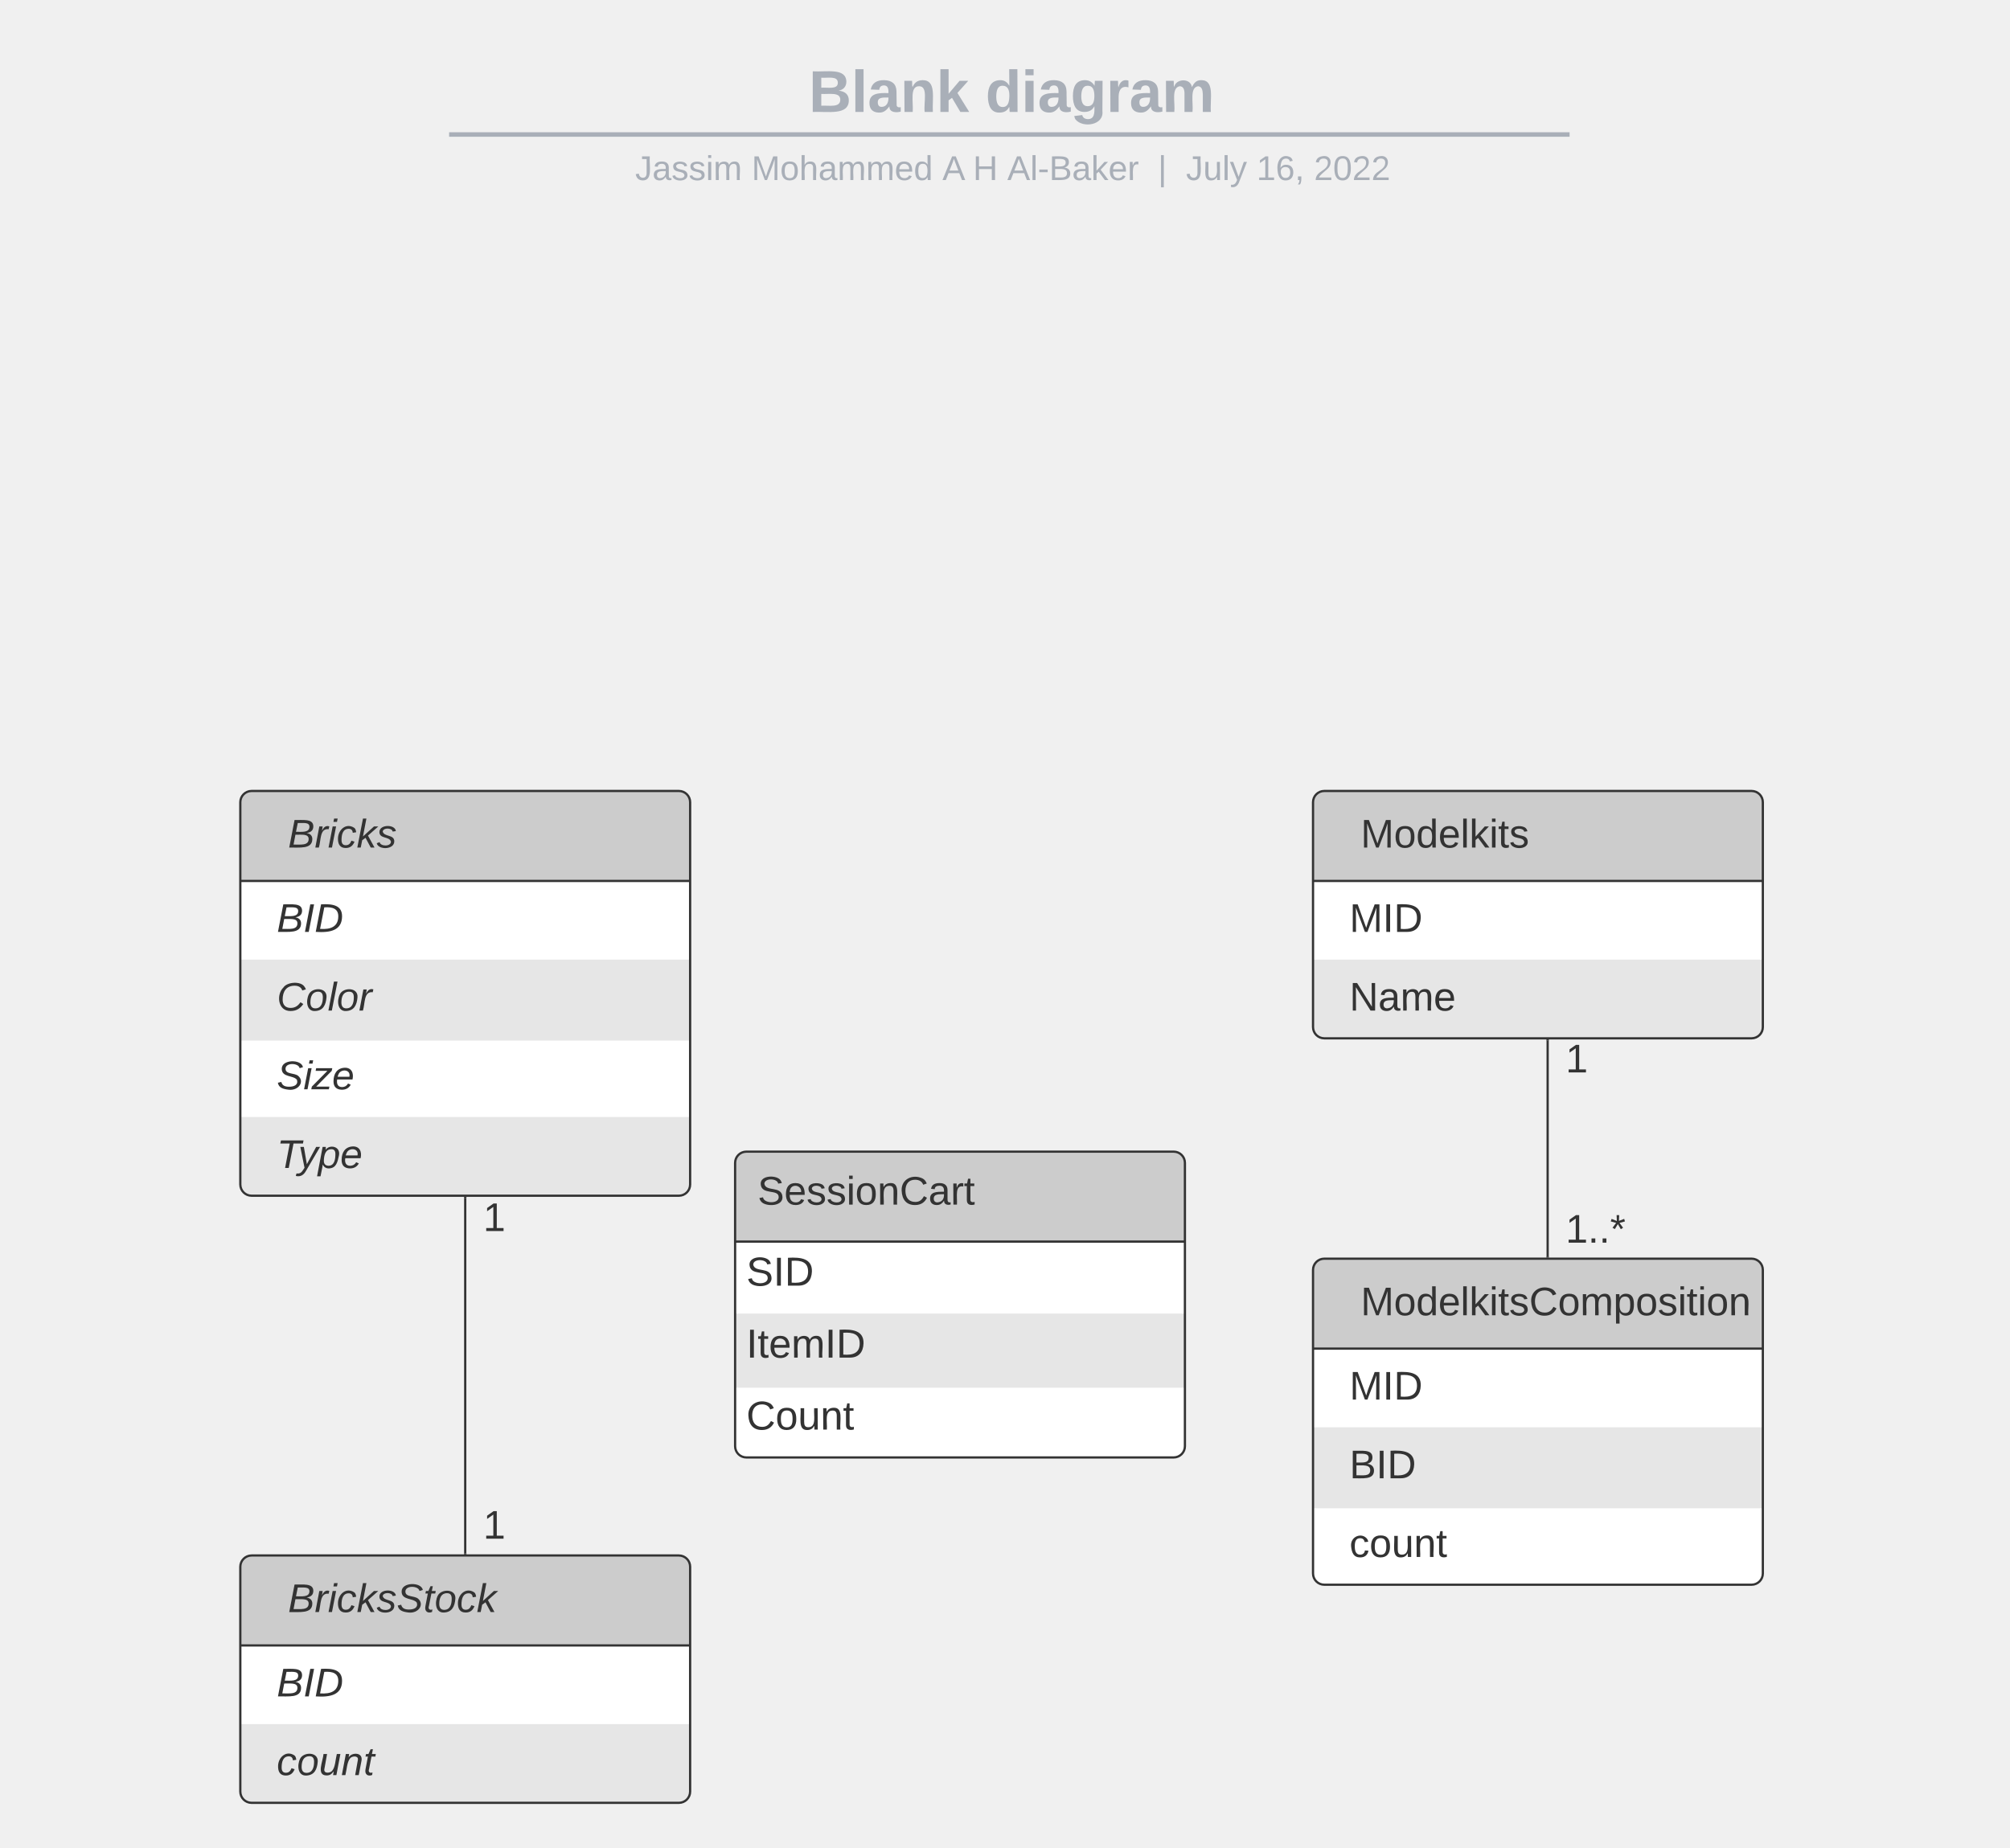
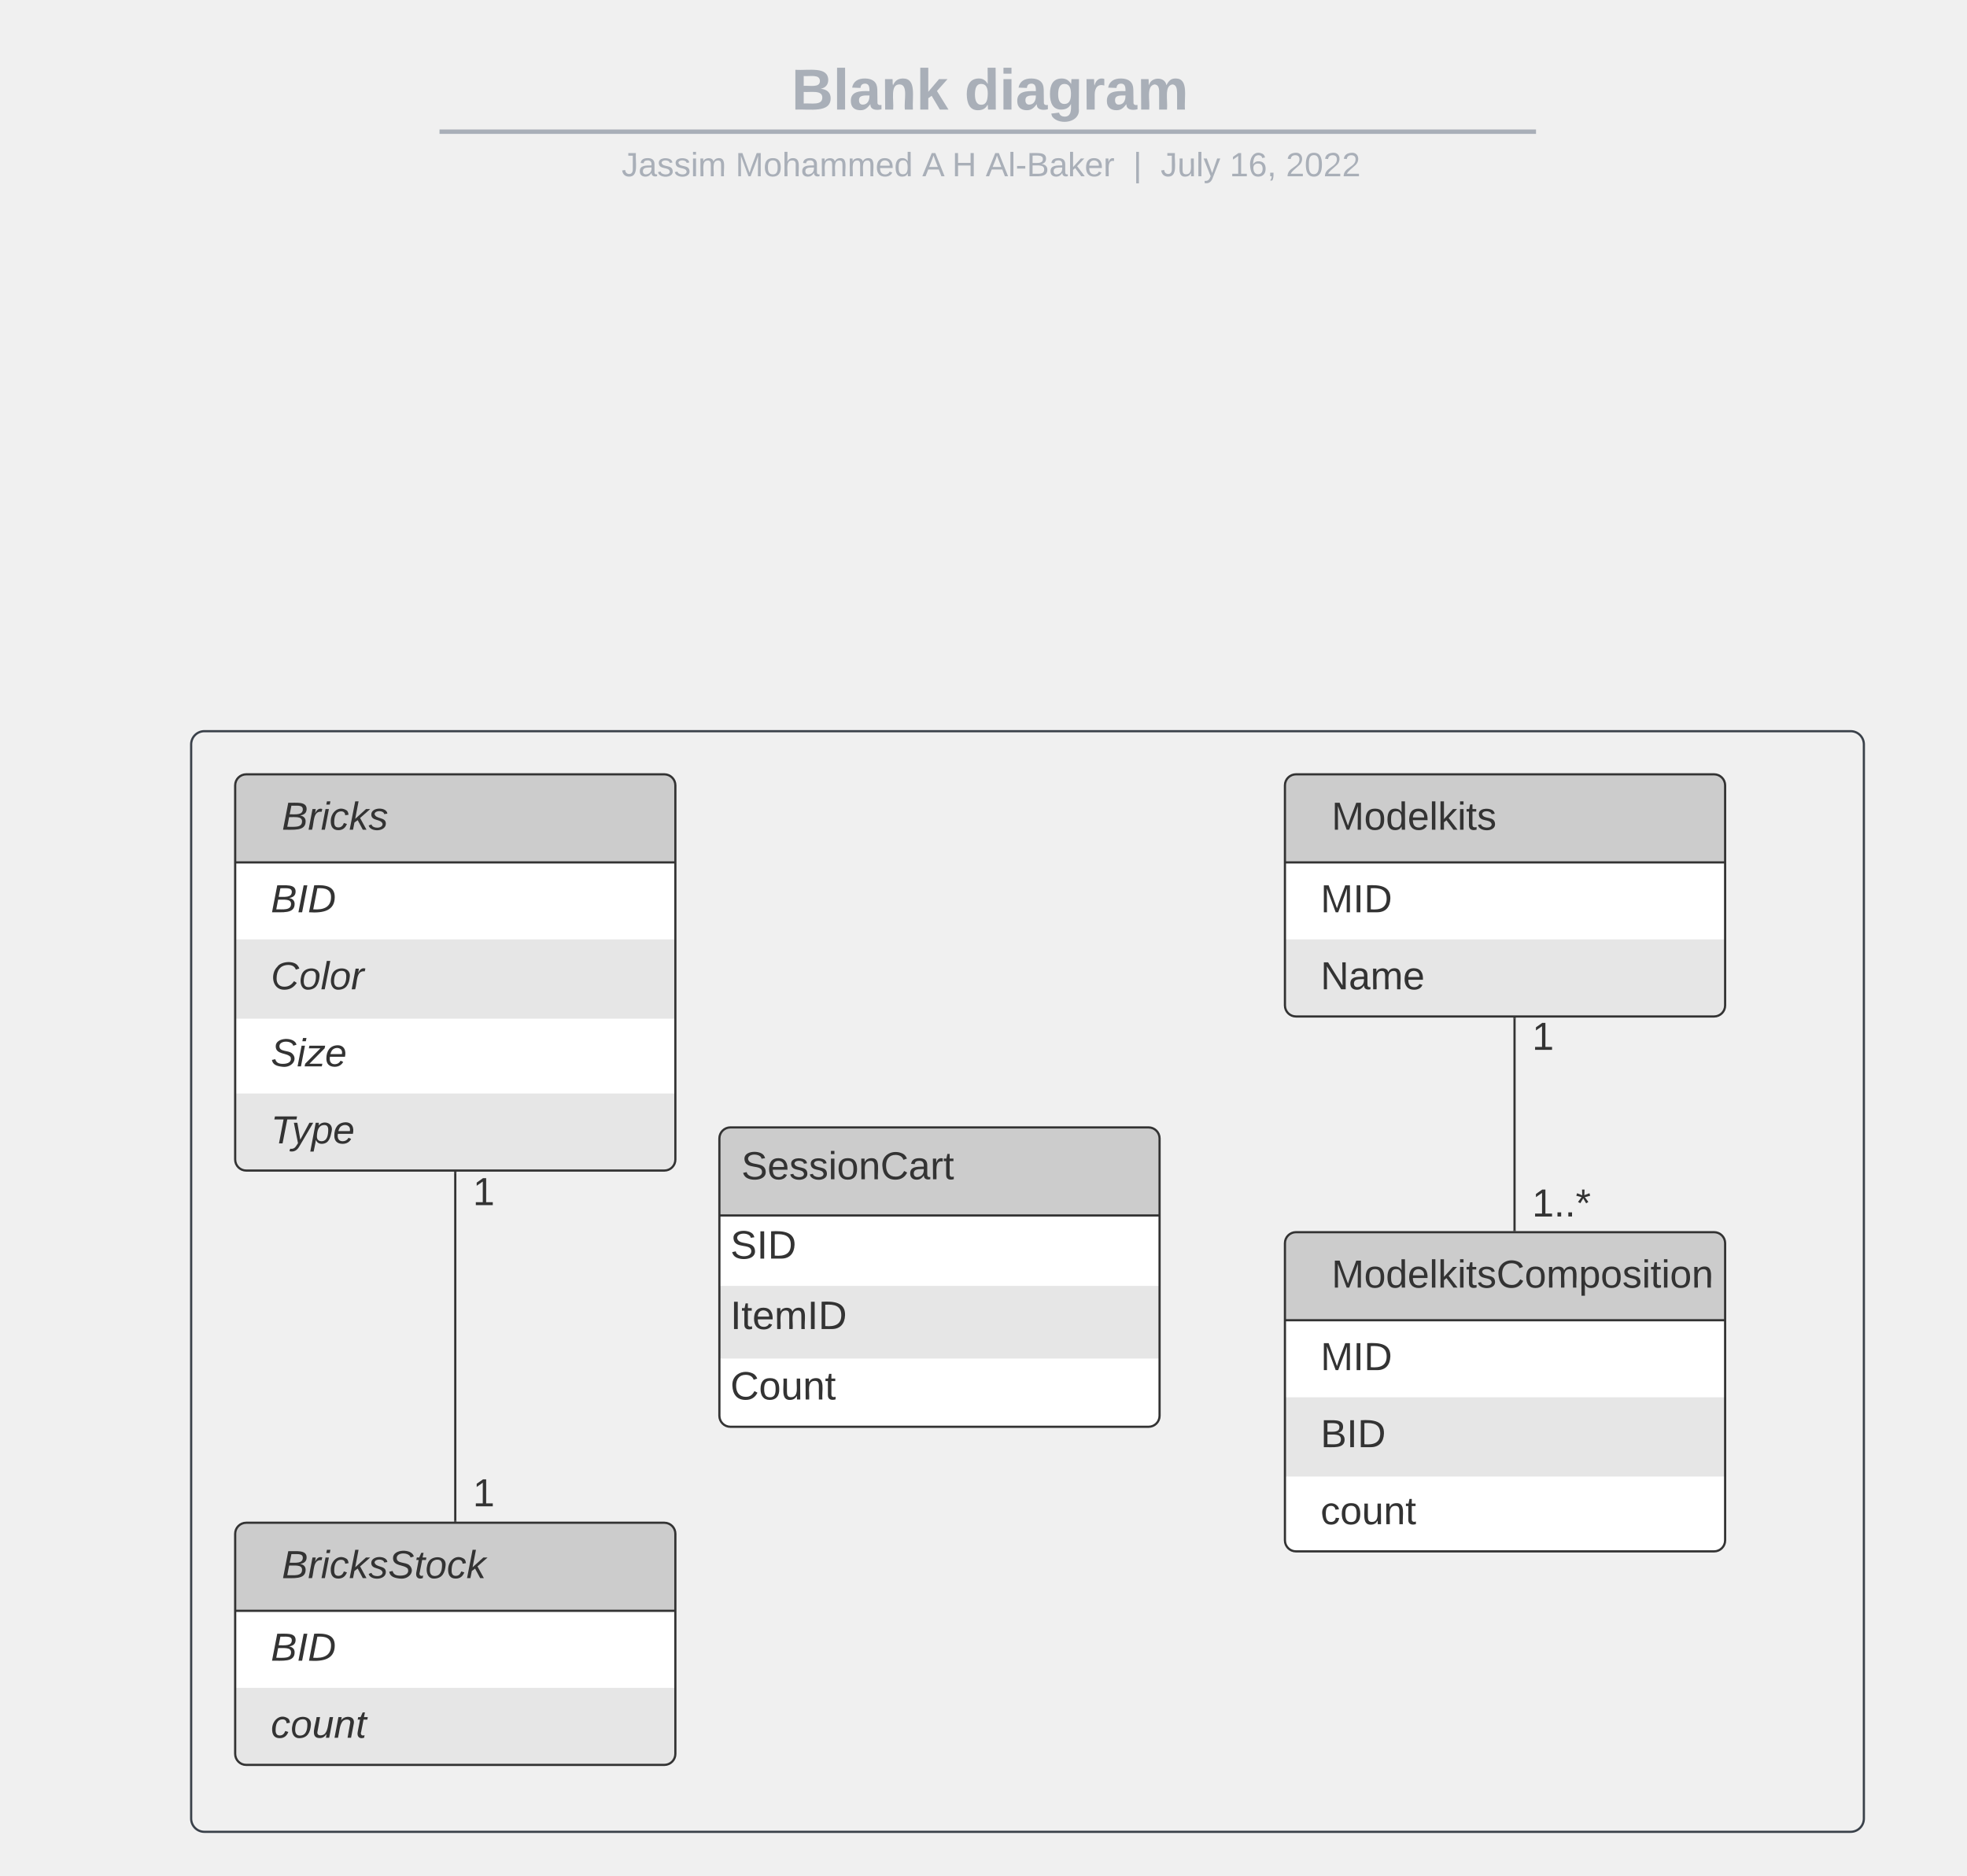
- <svg xmlns="http://www.w3.org/2000/svg" xmlns:ns1="lucid" xmlns:xlink="http://www.w3.org/1999/xlink" width="893.71" height="821.78">
+ <svg xmlns="http://www.w3.org/2000/svg" xmlns:ns1="lucid" xmlns:xlink="http://www.w3.org/1999/xlink" width="893.71" height="852.17">
  <g transform="translate(-433.1466 -47.83292)" ns1:page-tab-id="iP8yJI8btr-X">
+     <path d="M0 0h1760v1360H0z" fill-opacity="0" />
    <path d="M640 738.64V580.58" stroke="#333" fill="none" />
    <path d="M640.5 739.14h-1v-.5h1zM640.5 580.6h-1v-.52h1z" stroke="#333" stroke-width=".05" fill="#333" />
    <use xlink:href="#a" transform="matrix(1,0,0,1,648,581.0808) translate(0.005 14.22222)" />
    <use xlink:href="#a" transform="matrix(1,0,0,1,648,717.9099) translate(0.005 14.22222)" />
    <path d="M1016.96 404.6a5 5 0 0 1 5-5h190a5 5 0 0 1 5 5v100a5 5 0 0 1-5 5h-190a5 5 0 0 1-5-5z" fill="#fff" />
    <path d="M1016.96 474.6v30a5 5 0 0 0 5 5h190a5 5 0 0 0 5-5v-30" fill="#e6e6e6" />
    <path d="M1016.96 439.6v-35a5 5 0 0 1 5-5h190a5 5 0 0 1 5 5v35" fill="#ccc" />
    <path d="M1016.96 404.6a5 5 0 0 1 5-5h190a5 5 0 0 1 5 5v100a5 5 0 0 1-5 5h-190a5 5 0 0 1-5-5zM1016.96 439.6h200" stroke="#333" fill="none" />
    <use xlink:href="#b" transform="matrix(1,0,0,1,1026.956,399.6106) translate(11.2 25.15556)" />
    <use xlink:href="#c" transform="matrix(1,0,0,1,1021.956,442.1106) translate(11.2 20.15556)" />
    <use xlink:href="#d" transform="matrix(1,0,0,1,1021.956,477.1106) translate(11.2 20.15556)" />
    <path d="M540 404.6a5 5 0 0 1 5-5h190a5 5 0 0 1 5 5v170a5 5 0 0 1-5 5H545a5 5 0 0 1-5-5z" fill="#fff" />
    <path d="M540 474.6v36h200v-36M540 544.6v30a5 5 0 0 0 5 5h190a5 5 0 0 0 5-5v-30" fill="#e6e6e6" />
    <path d="M540 439.6v-35a5 5 0 0 1 5-5h190a5 5 0 0 1 5 5v35" fill="#ccc" />
    <path d="M540 404.6a5 5 0 0 1 5-5h190a5 5 0 0 1 5 5v170a5 5 0 0 1-5 5H545a5 5 0 0 1-5-5zM540 439.6h200" stroke="#333" fill="none" />
    <use xlink:href="#e" transform="matrix(1,0,0,1,550,399.6106) translate(11.2 25.15556)" />
    <use xlink:href="#f" transform="matrix(1,0,0,1,545,442.1106) translate(11.2 20.15556)" />
    <use xlink:href="#g" transform="matrix(1,0,0,1,545,477.1106) translate(11.2 20.15556)" />
    <use xlink:href="#h" transform="matrix(1,0,0,1,545,512.1106) translate(11.2 20.15556)" />
    <use xlink:href="#i" transform="matrix(1,0,0,1,545,547.1106) translate(11.2 20.15556)" />
    <path d="M1016.96 612.6a5 5 0 0 1 5-5h190a5 5 0 0 1 5 5v135a5 5 0 0 1-5 5h-190a5 5 0 0 1-5-5z" fill="#fff" />
    <path d="M1016.96 682.6v36h200v-36" fill="#e6e6e6" />
    <path d="M1016.96 647.6v-35a5 5 0 0 1 5-5h190a5 5 0 0 1 5 5v35" fill="#ccc" />
    <path d="M1016.96 612.6a5 5 0 0 1 5-5h190a5 5 0 0 1 5 5v135a5 5 0 0 1-5 5h-190a5 5 0 0 1-5-5zM1016.96 647.6h200" stroke="#333" fill="none" />
    <use xlink:href="#j" transform="matrix(1,0,0,1,1026.956,607.6106) translate(11.2 25.15556)" />
    <use xlink:href="#c" transform="matrix(1,0,0,1,1021.956,650.1106) translate(11.2 20.15556)" />
    <use xlink:href="#k" transform="matrix(1,0,0,1,1021.956,685.1106) translate(11.2 20.15556)" />
    <use xlink:href="#l" transform="matrix(1,0,0,1,1021.956,720.1106) translate(11.2 20.15556)" />
    <path d="M540 744.6a5 5 0 0 1 5-5h190a5 5 0 0 1 5 5v100a5 5 0 0 1-5 5H545a5 5 0 0 1-5-5z" fill="#fff" />
    <path d="M540 814.6v30a5 5 0 0 0 5 5h190a5 5 0 0 0 5-5v-30" fill="#e6e6e6" />
    <path d="M540 779.6v-35a5 5 0 0 1 5-5h190a5 5 0 0 1 5 5v35" fill="#ccc" />
    <path d="M540 744.6a5 5 0 0 1 5-5h190a5 5 0 0 1 5 5v100a5 5 0 0 1-5 5H545a5 5 0 0 1-5-5zM540 779.6h200" stroke="#333" fill="none" />
    <use xlink:href="#m" transform="matrix(1,0,0,1,550,739.6106) translate(11.2 25.15556)" />
    <use xlink:href="#f" transform="matrix(1,0,0,1,545,782.1106) translate(11.2 20.15556)" />
    <use xlink:href="#n" transform="matrix(1,0,0,1,545,817.1106) translate(11.2 20.15556)" />
    <path d="M760 565a5 5 0 0 1 5-5h190a5 5 0 0 1 5 5v126a5 5 0 0 1-5 5H765a5 5 0 0 1-5-5z" fill="#fff" />
    <path d="M760 632v33h200v-33" fill="#e6e6e6" />
    <path d="M760 600v-35a5 5 0 0 1 5-5h190a5 5 0 0 1 5 5v35" fill="#ccc" />
    <path d="M760 565a5 5 0 0 1 5-5h190a5 5 0 0 1 5 5v126a5 5 0 0 1-5 5H765a5 5 0 0 1-5-5zM760 600h200" stroke="#333" fill="none" />
    <use xlink:href="#o" transform="matrix(1,0,0,1,770,560) translate(0 23.55556)" />
    <use xlink:href="#p" transform="matrix(1,0,0,1,765,602.5) translate(0 17.1)" />
    <use xlink:href="#q" transform="matrix(1,0,0,1,765,634.5) translate(0 17.1)" />
    <use xlink:href="#r" transform="matrix(1,0,0,1,765,666.5) translate(0 17.1)" />
    <path d="M453.15 75.83a8 8 0 0 1 8-8h836.75a8 8 0 0 1 8 8V101a8 8 0 0 1-8 8H461.15a8 8 0 0 1-8-8z" stroke="#000" stroke-opacity="0" stroke-width="2" fill="#fff" fill-opacity="0" />
    <use xlink:href="#s" transform="matrix(1,0,0,1,457.1466,71.83292) translate(335.6347 25.78278)" />
    <use xlink:href="#t" transform="matrix(1,0,0,1,457.1466,71.83292) translate(414.1557 25.78278)" />
    <path d="M633.84 107.65h496.2M633.87 107.65h-1.03M1130 107.65h1.04" stroke="#a9afb8" stroke-width="2" fill="none" />
    <path d="M453.15 117a8 8 0 0 1 8-8h837.7a8 8 0 0 1 8 8v2.83a8 8 0 0 1-8 8h-837.7a8 8 0 0 1-8-8z" stroke="#000" stroke-opacity="0" stroke-width="2" fill="#fff" fill-opacity="0" />
    <use xlink:href="#u" transform="matrix(1,0,0,1,457.1466,112.9881) translate(258.4119 14.91704)" />
    <use xlink:href="#v" transform="matrix(1,0,0,1,457.1466,112.9881) translate(310.1644 14.91704)" />
    <use xlink:href="#w" transform="matrix(1,0,0,1,457.1466,112.9881) translate(395.0163 14.91704)" />
    <use xlink:href="#x" transform="matrix(1,0,0,1,457.1466,112.9881) translate(408.613 14.91704)" />
    <use xlink:href="#y" transform="matrix(1,0,0,1,457.1466,112.9881) translate(423.8668 14.91704)" />
    <use xlink:href="#z" transform="matrix(1,0,0,1,457.1466,112.9881) translate(490.8731 14.91704)" />
    <use xlink:href="#A" transform="matrix(1,0,0,1,457.1466,112.9881) translate(503.3226 14.91704)" />
    <use xlink:href="#B" transform="matrix(1,0,0,1,457.1466,112.9881) translate(534.7225 14.91704)" />
    <use xlink:href="#C" transform="matrix(1,0,0,1,457.1466,112.9881) translate(560.2163 14.91704)" />
    <path d="M1121.28 606.64v-96.06" stroke="#333" fill="none" />
    <path d="M1121.78 607.14h-1v-.5h1zM1121.78 510.6h-1v-.52h1z" stroke="#333" stroke-width=".05" fill="#333" />
    <g>
      <use xlink:href="#a" transform="matrix(1,0,0,1,1129.276,510.5315) translate(0.005 14.22222)" />
    </g>
    <g>
      <use xlink:href="#D" transform="matrix(1,0,0,1,1129.276,586.2469) translate(0.005 14.22222)" />
    </g>
+     <path d="M520 386a6 6 0 0 1 6-6h748a6 6 0 0 1 6 6v488a6 6 0 0 1-6 6H526a6 6 0 0 1-6-6z" stroke="#3a414a" fill-opacity="0" />
    <defs>
      <path fill="#333" d="M27 0v-27h64v-190l-56 39v-29l58-41h29v221h61V0H27" id="E" />
      <use transform="matrix(0.04938272,0,0,0.04938272,0,0)" xlink:href="#E" id="a" />
      <path fill="#333" d="M240 0l2-218c-23 76-54 145-80 218h-23L58-218 59 0H30v-248h44l77 211c21-75 51-140 76-211h43V0h-30" id="F" />
      <path fill="#333" d="M100-194c62-1 85 37 85 99 1 63-27 99-86 99S16-35 15-95c0-66 28-99 85-99zM99-20c44 1 53-31 53-75 0-43-8-75-51-75s-53 32-53 75 10 74 51 75" id="G" />
      <path fill="#333" d="M85-194c31 0 48 13 60 33l-1-100h32l1 261h-30c-2-10 0-23-3-31C134-8 116 4 85 4 32 4 16-35 15-94c0-66 23-100 70-100zm9 24c-40 0-46 34-46 75 0 40 6 74 45 74 42 0 51-32 51-76 0-42-9-74-50-73" id="H" />
      <path fill="#333" d="M100-194c63 0 86 42 84 106H49c0 40 14 67 53 68 26 1 43-12 49-29l28 8c-11 28-37 45-77 45C44 4 14-33 15-96c1-61 26-98 85-98zm52 81c6-60-76-77-97-28-3 7-6 17-6 28h103" id="I" />
      <path fill="#333" d="M24 0v-261h32V0H24" id="J" />
      <path fill="#333" d="M143 0L79-87 56-68V0H24v-261h32v163l83-92h37l-77 82L181 0h-38" id="K" />
      <path fill="#333" d="M24-231v-30h32v30H24zM24 0v-190h32V0H24" id="L" />
      <path fill="#333" d="M59-47c-2 24 18 29 38 22v24C64 9 27 4 27-40v-127H5v-23h24l9-43h21v43h35v23H59v120" id="M" />
      <path fill="#333" d="M135-143c-3-34-86-38-87 0 15 53 115 12 119 90S17 21 10-45l28-5c4 36 97 45 98 0-10-56-113-15-118-90-4-57 82-63 122-42 12 7 21 19 24 35" id="N" />
      <g id="b">
        <use transform="matrix(0.04938272,0,0,0.04938272,0,0)" xlink:href="#F" />
        <use transform="matrix(0.04938272,0,0,0.04938272,14.76543,0)" xlink:href="#G" />
        <use transform="matrix(0.04938272,0,0,0.04938272,24.64198,0)" xlink:href="#H" />
        <use transform="matrix(0.04938272,0,0,0.04938272,34.51852,0)" xlink:href="#I" />
        <use transform="matrix(0.04938272,0,0,0.04938272,44.39506,0)" xlink:href="#J" />
        <use transform="matrix(0.04938272,0,0,0.04938272,48.2963,0)" xlink:href="#K" />
        <use transform="matrix(0.04938272,0,0,0.04938272,57.18519,0)" xlink:href="#L" />
        <use transform="matrix(0.04938272,0,0,0.04938272,61.08642,0)" xlink:href="#M" />
        <use transform="matrix(0.04938272,0,0,0.04938272,66.02469,0)" xlink:href="#N" />
      </g>
      <path fill="#333" d="M33 0v-248h34V0H33" id="O" />
      <path fill="#333" d="M30-248c118-7 216 8 213 122C240-48 200 0 122 0H30v-248zM63-27c89 8 146-16 146-99s-60-101-146-95v194" id="P" />
      <g id="c">
        <use transform="matrix(0.04938272,0,0,0.04938272,0,0)" xlink:href="#F" />
        <use transform="matrix(0.04938272,0,0,0.04938272,14.76543,0)" xlink:href="#O" />
        <use transform="matrix(0.04938272,0,0,0.04938272,19.7037,0)" xlink:href="#P" />
      </g>
      <path fill="#333" d="M190 0L58-211 59 0H30v-248h39L202-35l-2-213h31V0h-41" id="Q" />
      <path fill="#333" d="M141-36C126-15 110 5 73 4 37 3 15-17 15-53c-1-64 63-63 125-63 3-35-9-54-41-54-24 1-41 7-42 31l-33-3c5-37 33-52 76-52 45 0 72 20 72 64v82c-1 20 7 32 28 27v20c-31 9-61-2-59-35zM48-53c0 20 12 33 32 33 41-3 63-29 60-74-43 2-92-5-92 41" id="R" />
      <path fill="#333" d="M210-169c-67 3-38 105-44 169h-31v-121c0-29-5-50-35-48C34-165 62-65 56 0H25l-1-190h30c1 10-1 24 2 32 10-44 99-50 107 0 11-21 27-35 58-36 85-2 47 119 55 194h-31v-121c0-29-5-49-35-48" id="S" />
      <g id="d">
        <use transform="matrix(0.04938272,0,0,0.04938272,0,0)" xlink:href="#Q" />
        <use transform="matrix(0.04938272,0,0,0.04938272,12.79012,0)" xlink:href="#R" />
        <use transform="matrix(0.04938272,0,0,0.04938272,22.66667,0)" xlink:href="#S" />
        <use transform="matrix(0.04938272,0,0,0.04938272,37.4321,0)" xlink:href="#I" />
      </g>
      <path fill="#333" d="M219-77C219 17 104-2 11 0l48-248c73 2 169-15 169 57 0 38-24 54-60 60 29 5 51 21 51 54zm-26-111c0-44-62-31-105-33l-16 79c55 0 121 9 121-46zm-7 110c-1-49-69-36-119-38L50-27c61-1 137 12 136-51" id="T" />
      <path fill="#333" d="M66-151c12-25 30-51 66-40l-6 26C45-176 58-65 38 0H6l36-190h30" id="U" />
      <path fill="#333" d="M50-231l6-30h32l-6 30H50zM6 0l37-190h31L37 0H6" id="V" />
      <path fill="#333" d="M44-68c0 29 11 47 38 47 30 0 42-19 51-41l28 9C148-21 126 4 82 4 31 4 10-29 12-85c3-77 74-140 146-93 12 8 15 23 18 40l-31 5c-1-22-13-36-36-36-52 0-65 49-65 101" id="W" />
      <path fill="#333" d="M127 0L80-88 50-66 37 0H6l51-261h31L57-100l99-90h39l-93 82L161 0h-34" id="X" />
      <path fill="#333" d="M55-144c13 50 104 24 104 88C159 21 15 23 1-39l26-10c6 40 102 42 102-4-13-50-104-23-104-87 0-71 143-71 148-8l-29 4c-5-35-85-37-89 0" id="Y" />
      <g id="e">
        <use transform="matrix(0.04938272,0,0,0.04938272,0,0)" xlink:href="#T" />
        <use transform="matrix(0.04938272,0,0,0.04938272,11.85185,0)" xlink:href="#U" />
        <use transform="matrix(0.04938272,0,0,0.04938272,17.7284,0)" xlink:href="#V" />
        <use transform="matrix(0.04938272,0,0,0.04938272,21.62963,0)" xlink:href="#W" />
        <use transform="matrix(0.04938272,0,0,0.04938272,30.51852,0)" xlink:href="#X" />
        <use transform="matrix(0.04938272,0,0,0.04938272,39.40741,0)" xlink:href="#Y" />
      </g>
      <path fill="#333" d="M14 0l48-248h34L48 0H14" id="Z" />
      <path fill="#333" d="M248-139C247-14 144 9 11 0l48-248c105-6 190 8 189 109zm-34 0c1-70-52-87-126-82L50-27c98 7 163-21 164-112" id="aa" />
      <g id="f">
        <use transform="matrix(0.04938272,0,0,0.04938272,0,0)" xlink:href="#T" />
        <use transform="matrix(0.04938272,0,0,0.04938272,11.85185,0)" xlink:href="#Z" />
        <use transform="matrix(0.04938272,0,0,0.04938272,16.79012,0)" xlink:href="#aa" />
      </g>
      <path fill="#333" d="M125-24c46 0 70-25 89-51l25 16C214-24 183 4 123 4 8 4-5-146 60-208c32-50 158-61 191-5 5 7 9 14 11 22l-32 10c-9-28-33-43-69-43-74 0-108 51-108 125 0 46 24 75 72 75" id="ab" />
      <path fill="#333" d="M30-147c31-64 166-65 159 27C183-49 158 1 86 4 9 8 1-88 30-147zM88-20c53 0 68-48 68-100 0-31-11-51-44-50-52 1-68 46-68 97 0 32 13 53 44 53" id="ac" />
      <path fill="#333" d="M6 0l50-261h32L37 0H6" id="ad" />
      <g id="g">
        <use transform="matrix(0.04938272,0,0,0.04938272,0,0)" xlink:href="#ab" />
        <use transform="matrix(0.04938272,0,0,0.04938272,12.79012,0)" xlink:href="#ac" />
        <use transform="matrix(0.04938272,0,0,0.04938272,22.66667,0)" xlink:href="#ad" />
        <use transform="matrix(0.04938272,0,0,0.04938272,26.5679,0)" xlink:href="#ac" />
        <use transform="matrix(0.04938272,0,0,0.04938272,36.44444,0)" xlink:href="#U" />
      </g>
      <path fill="#333" d="M194-120c59 52 2 134-86 124-53-6-90-18-98-63l31-7c8 30 29 43 70 43 46 0 84-17 71-62-32-43-135-20-137-98-3-89 178-90 191-16l-30 9c-8-48-127-53-127 5 0 53 81 35 115 65" id="ae" />
      <path fill="#333" d="M-8 0l5-24 140-142H31l5-24h145l-5 24L36-24h119l-5 24H-8" id="af" />
      <path fill="#333" d="M111-194c62-3 86 47 72 106H45c-7 38 6 69 45 68 27-1 43-14 53-32l24 11C152-15 129 4 87 4 38 3 12-23 12-71c0-70 32-119 99-123zm44 81c14-66-71-72-95-28-4 8-8 17-11 28h106" id="ag" />
      <g id="h">
        <use transform="matrix(0.04938272,0,0,0.04938272,0,0)" xlink:href="#ae" />
        <use transform="matrix(0.04938272,0,0,0.04938272,11.85185,0)" xlink:href="#V" />
        <use transform="matrix(0.04938272,0,0,0.04938272,15.75309,0)" xlink:href="#af" />
        <use transform="matrix(0.04938272,0,0,0.04938272,24.64198,0)" xlink:href="#ag" />
      </g>
      <path fill="#333" d="M151-220L108 0H75l42-220H32l6-28h203l-5 28h-85" id="ah" />
      <path fill="#333" d="M198-190L69 30C53 58 25 83-20 72c4-11-1-27 19-22 33-1 43-29 59-52L20-190h32L79-34l84-156h35" id="ai" />
      <path fill="#333" d="M67-162c32-53 139-36 121 50C175-51 163 2 97 4 68 4 52-11 42-31 38 6 28 39 22 75H-9l50-265h29c-1 10 0 20-3 28zm89 36c0-26-10-43-35-43-54 0-67 50-69 103-1 29 14 45 42 46 53 0 62-58 62-106" id="aj" />
      <g id="i">
        <use transform="matrix(0.04938272,0,0,0.04938272,0,0)" xlink:href="#ah" />
        <use transform="matrix(0.04938272,0,0,0.04938272,9.481481,0)" xlink:href="#ai" />
        <use transform="matrix(0.04938272,0,0,0.04938272,18.37037,0)" xlink:href="#aj" />
        <use transform="matrix(0.04938272,0,0,0.04938272,28.24691,0)" xlink:href="#ag" />
      </g>
      <path fill="#333" d="M212-179c-10-28-35-45-73-45-59 0-87 40-87 99 0 60 29 101 89 101 43 0 62-24 78-52l27 14C228-24 195 4 139 4 59 4 22-46 18-125c-6-104 99-153 187-111 19 9 31 26 39 46" id="ak" />
      <path fill="#333" d="M115-194c55 1 70 41 70 98S169 2 115 4C84 4 66-9 55-30l1 105H24l-1-265h31l2 30c10-21 28-34 59-34zm-8 174c40 0 45-34 45-75s-6-73-45-74c-42 0-51 32-51 76 0 43 10 73 51 73" id="al" />
      <path fill="#333" d="M117-194c89-4 53 116 60 194h-32v-121c0-31-8-49-39-48C34-167 62-67 57 0H25l-1-190h30c1 10-1 24 2 32 11-22 29-35 61-36" id="am" />
      <g id="j">
        <use transform="matrix(0.04938272,0,0,0.04938272,0,0)" xlink:href="#F" />
        <use transform="matrix(0.04938272,0,0,0.04938272,14.76543,0)" xlink:href="#G" />
        <use transform="matrix(0.04938272,0,0,0.04938272,24.64198,0)" xlink:href="#H" />
        <use transform="matrix(0.04938272,0,0,0.04938272,34.51852,0)" xlink:href="#I" />
        <use transform="matrix(0.04938272,0,0,0.04938272,44.39506,0)" xlink:href="#J" />
        <use transform="matrix(0.04938272,0,0,0.04938272,48.2963,0)" xlink:href="#K" />
        <use transform="matrix(0.04938272,0,0,0.04938272,57.18519,0)" xlink:href="#L" />
        <use transform="matrix(0.04938272,0,0,0.04938272,61.08642,0)" xlink:href="#M" />
        <use transform="matrix(0.04938272,0,0,0.04938272,66.02469,0)" xlink:href="#N" />
        <use transform="matrix(0.04938272,0,0,0.04938272,74.91358,0)" xlink:href="#ak" />
        <use transform="matrix(0.04938272,0,0,0.04938272,87.7037,0)" xlink:href="#G" />
        <use transform="matrix(0.04938272,0,0,0.04938272,97.58025,0)" xlink:href="#S" />
        <use transform="matrix(0.04938272,0,0,0.04938272,112.3457,0)" xlink:href="#al" />
        <use transform="matrix(0.04938272,0,0,0.04938272,122.2222,0)" xlink:href="#G" />
        <use transform="matrix(0.04938272,0,0,0.04938272,132.0988,0)" xlink:href="#N" />
        <use transform="matrix(0.04938272,0,0,0.04938272,140.9877,0)" xlink:href="#L" />
        <use transform="matrix(0.04938272,0,0,0.04938272,144.8889,0)" xlink:href="#M" />
        <use transform="matrix(0.04938272,0,0,0.04938272,149.8272,0)" xlink:href="#L" />
        <use transform="matrix(0.04938272,0,0,0.04938272,153.7284,0)" xlink:href="#G" />
        <use transform="matrix(0.04938272,0,0,0.04938272,163.6049,0)" xlink:href="#am" />
      </g>
      <path fill="#333" d="M160-131c35 5 61 23 61 61C221 17 115-2 30 0v-248c76 3 177-17 177 60 0 33-19 50-47 57zm-97-11c50-1 110 9 110-42 0-47-63-36-110-37v79zm0 115c55-2 124 14 124-45 0-56-70-42-124-44v89" id="an" />
      <g id="k">
        <use transform="matrix(0.04938272,0,0,0.04938272,0,0)" xlink:href="#an" />
        <use transform="matrix(0.04938272,0,0,0.04938272,11.85185,0)" xlink:href="#O" />
        <use transform="matrix(0.04938272,0,0,0.04938272,16.79012,0)" xlink:href="#P" />
      </g>
      <path fill="#333" d="M96-169c-40 0-48 33-48 73s9 75 48 75c24 0 41-14 43-38l32 2c-6 37-31 61-74 61-59 0-76-41-82-99-10-93 101-131 147-64 4 7 5 14 7 22l-32 3c-4-21-16-35-41-35" id="ao" />
      <path fill="#333" d="M84 4C-5 8 30-112 23-190h32v120c0 31 7 50 39 49 72-2 45-101 50-169h31l1 190h-30c-1-10 1-25-2-33-11 22-28 36-60 37" id="ap" />
      <g id="l">
        <use transform="matrix(0.04938272,0,0,0.04938272,0,0)" xlink:href="#ao" />
        <use transform="matrix(0.04938272,0,0,0.04938272,8.888889,0)" xlink:href="#G" />
        <use transform="matrix(0.04938272,0,0,0.04938272,18.76543,0)" xlink:href="#ap" />
        <use transform="matrix(0.04938272,0,0,0.04938272,28.64198,0)" xlink:href="#am" />
        <use transform="matrix(0.04938272,0,0,0.04938272,38.51852,0)" xlink:href="#M" />
      </g>
      <path fill="#333" d="M51-54c-9 22 5 41 31 30L79-1C43 14 10-4 19-52l22-115H19l5-23h22l19-43h21l-9 43h35l-4 23H73" id="aq" />
      <g id="m">
        <use transform="matrix(0.04938272,0,0,0.04938272,0,0)" xlink:href="#T" />
        <use transform="matrix(0.04938272,0,0,0.04938272,11.85185,0)" xlink:href="#U" />
        <use transform="matrix(0.04938272,0,0,0.04938272,17.7284,0)" xlink:href="#V" />
        <use transform="matrix(0.04938272,0,0,0.04938272,21.62963,0)" xlink:href="#W" />
        <use transform="matrix(0.04938272,0,0,0.04938272,30.51852,0)" xlink:href="#X" />
        <use transform="matrix(0.04938272,0,0,0.04938272,39.40741,0)" xlink:href="#Y" />
        <use transform="matrix(0.04938272,0,0,0.04938272,48.2963,0)" xlink:href="#ae" />
        <use transform="matrix(0.04938272,0,0,0.04938272,60.14815,0)" xlink:href="#aq" />
        <use transform="matrix(0.04938272,0,0,0.04938272,65.08642,0)" xlink:href="#ac" />
        <use transform="matrix(0.04938272,0,0,0.04938272,74.96296,0)" xlink:href="#W" />
        <use transform="matrix(0.04938272,0,0,0.04938272,83.85185,0)" xlink:href="#X" />
      </g>
      <path fill="#333" d="M67 3c-93-2-31-127-26-193h32L48-50c-3 39 53 32 70 12 30-34 30-101 43-152h32L157 0h-30c1-10 6-24 4-33-14 20-29 37-64 36" id="ar" />
      <path fill="#333" d="M67-158c22-48 132-52 116 29L158 0h-32l25-140c3-38-53-32-70-12C52-117 51-52 38 0H6l36-190h30" id="as" />
      <g id="n">
        <use transform="matrix(0.04938272,0,0,0.04938272,0,0)" xlink:href="#W" />
        <use transform="matrix(0.04938272,0,0,0.04938272,8.888889,0)" xlink:href="#ac" />
        <use transform="matrix(0.04938272,0,0,0.04938272,18.76543,0)" xlink:href="#ar" />
        <use transform="matrix(0.04938272,0,0,0.04938272,28.64198,0)" xlink:href="#as" />
        <use transform="matrix(0.04938272,0,0,0.04938272,38.51852,0)" xlink:href="#aq" />
      </g>
      <path fill="#333" d="M185-189c-5-48-123-54-124 2 14 75 158 14 163 119 3 78-121 87-175 55-17-10-28-26-33-46l33-7c5 56 141 63 141-1 0-78-155-14-162-118-5-82 145-84 179-34 5 7 8 16 11 25" id="at" />
      <path fill="#333" d="M114-163C36-179 61-72 57 0H25l-1-190h30c1 12-1 29 2 39 6-27 23-49 58-41v29" id="au" />
      <g id="o">
        <use transform="matrix(0.04938272,0,0,0.04938272,0,0)" xlink:href="#at" />
        <use transform="matrix(0.04938272,0,0,0.04938272,11.85185,0)" xlink:href="#I" />
        <use transform="matrix(0.04938272,0,0,0.04938272,21.7284,0)" xlink:href="#N" />
        <use transform="matrix(0.04938272,0,0,0.04938272,30.61728,0)" xlink:href="#N" />
        <use transform="matrix(0.04938272,0,0,0.04938272,39.50617,0)" xlink:href="#L" />
        <use transform="matrix(0.04938272,0,0,0.04938272,43.40741,0)" xlink:href="#G" />
        <use transform="matrix(0.04938272,0,0,0.04938272,53.28395,0)" xlink:href="#am" />
        <use transform="matrix(0.04938272,0,0,0.04938272,63.16049,0)" xlink:href="#ak" />
        <use transform="matrix(0.04938272,0,0,0.04938272,75.95062,0)" xlink:href="#R" />
        <use transform="matrix(0.04938272,0,0,0.04938272,85.82716,0)" xlink:href="#au" />
        <use transform="matrix(0.04938272,0,0,0.04938272,91.7037,0)" xlink:href="#M" />
      </g>
      <g id="p">
        <use transform="matrix(0.05,0,0,0.05,0,0)" xlink:href="#at" />
        <use transform="matrix(0.05,0,0,0.05,12,0)" xlink:href="#O" />
        <use transform="matrix(0.05,0,0,0.05,17,0)" xlink:href="#P" />
      </g>
      <g id="q">
        <use transform="matrix(0.05,0,0,0.05,0,0)" xlink:href="#O" />
        <use transform="matrix(0.05,0,0,0.05,5,0)" xlink:href="#M" />
        <use transform="matrix(0.05,0,0,0.05,10,0)" xlink:href="#I" />
        <use transform="matrix(0.05,0,0,0.05,20,0)" xlink:href="#S" />
        <use transform="matrix(0.05,0,0,0.05,34.95,0)" xlink:href="#O" />
        <use transform="matrix(0.05,0,0,0.05,39.95,0)" xlink:href="#P" />
      </g>
      <g id="r">
        <use transform="matrix(0.05,0,0,0.05,0,0)" xlink:href="#ak" />
        <use transform="matrix(0.05,0,0,0.05,12.95,0)" xlink:href="#G" />
        <use transform="matrix(0.05,0,0,0.05,22.95,0)" xlink:href="#ap" />
        <use transform="matrix(0.05,0,0,0.05,32.95,0)" xlink:href="#am" />
        <use transform="matrix(0.05,0,0,0.05,42.95,0)" xlink:href="#M" />
      </g>
      <path fill="#a9afb8" d="M182-130c37 4 62 22 62 59C244 23 116-4 24 0v-248c84 5 203-23 205 63 0 31-19 50-47 55zM76-148c40-3 101 13 101-30 0-44-60-28-101-31v61zm0 110c48-3 116 14 116-37 0-48-69-32-116-35v72" id="av" />
      <path fill="#a9afb8" d="M25 0v-261h50V0H25" id="aw" />
      <path fill="#a9afb8" d="M133-34C117-15 103 5 69 4 32 3 11-16 11-54c-1-60 55-63 116-61 1-26-3-47-28-47-18 1-26 9-28 27l-52-2c7-38 36-58 82-57s74 22 75 68l1 82c-1 14 12 18 25 15v27c-30 8-71 5-69-32zm-48 3c29 0 43-24 42-57-32 0-66-3-65 30 0 17 8 27 23 27" id="ax" />
      <path fill="#a9afb8" d="M135-194c87-1 58 113 63 194h-50c-7-57 23-157-34-157-59 0-34 97-39 157H25l-1-190h47c2 12-1 28 3 38 12-26 28-41 61-42" id="ay" />
      <path fill="#a9afb8" d="M147 0L96-86 75-71V0H25v-261h50v150l67-79h53l-66 74L201 0h-54" id="az" />
      <g id="s">
        <use transform="matrix(0.07283951,0,0,0.07283951,0,0)" xlink:href="#av" />
        <use transform="matrix(0.07283951,0,0,0.07283951,18.86543,0)" xlink:href="#aw" />
        <use transform="matrix(0.07283951,0,0,0.07283951,26.14938,0)" xlink:href="#ax" />
        <use transform="matrix(0.07283951,0,0,0.07283951,40.71728,0)" xlink:href="#ay" />
        <use transform="matrix(0.07283951,0,0,0.07283951,56.66914,0)" xlink:href="#az" />
      </g>
      <path fill="#a9afb8" d="M88-194c31-1 46 15 58 34l-1-101h50l1 261h-48c-2-10 0-23-3-31C134-8 116 4 84 4 32 4 16-41 15-95c0-56 19-97 73-99zm17 164c33 0 40-30 41-66 1-37-9-64-41-64s-38 30-39 65c0 43 13 65 39 65" id="aA" />
      <path fill="#a9afb8" d="M25-224v-37h50v37H25zM25 0v-190h50V0H25" id="aB" />
      <path fill="#a9afb8" d="M195-6C206 82 75 100 31 46c-4-6-6-13-8-21l49-6c3 16 16 24 34 25 40 0 42-37 40-79-11 22-30 35-61 35-53 0-70-43-70-97 0-56 18-96 73-97 30 0 46 14 59 34l2-30h47zm-90-29c32 0 41-27 41-63 0-35-9-62-40-62-32 0-39 29-40 63 0 36 9 62 39 62" id="aC" />
      <path fill="#a9afb8" d="M135-150c-39-12-60 13-60 57V0H25l-1-190h47c2 13-1 29 3 40 6-28 27-53 61-41v41" id="aD" />
      <path fill="#a9afb8" d="M220-157c-53 9-28 100-34 157h-49v-107c1-27-5-49-29-50C55-147 81-57 75 0H25l-1-190h47c2 12-1 28 3 38 10-53 101-56 108 0 13-22 24-43 59-42 82 1 51 116 57 194h-49v-107c-1-25-5-48-29-50" id="aE" />
      <g id="t">
        <use transform="matrix(0.07283951,0,0,0.07283951,0,0)" xlink:href="#aA" />
        <use transform="matrix(0.07283951,0,0,0.07283951,15.95185,0)" xlink:href="#aB" />
        <use transform="matrix(0.07283951,0,0,0.07283951,23.2358,0)" xlink:href="#ax" />
        <use transform="matrix(0.07283951,0,0,0.07283951,37.8037,0)" xlink:href="#aC" />
        <use transform="matrix(0.07283951,0,0,0.07283951,53.75556,0)" xlink:href="#aD" />
        <use transform="matrix(0.07283951,0,0,0.07283951,63.95309,0)" xlink:href="#ax" />
        <use transform="matrix(0.07283951,0,0,0.07283951,78.52099,0)" xlink:href="#aE" />
      </g>
      <path fill="#a9afb8" d="M153-248C145-148 188 4 80 4 36 3 13-21 6-62l32-5c4 25 16 42 43 43 27 0 39-20 39-49v-147H72v-28h81" id="aF" />
      <path fill="#a9afb8" d="M141-36C126-15 110 5 73 4 37 3 15-17 15-53c-1-64 63-63 125-63 3-35-9-54-41-54-24 1-41 7-42 31l-33-3c5-37 33-52 76-52 45 0 72 20 72 64v82c-1 20 7 32 28 27v20c-31 9-61-2-59-35zM48-53c0 20 12 33 32 33 41-3 63-29 60-74-43 2-92-5-92 41" id="aG" />
      <path fill="#a9afb8" d="M135-143c-3-34-86-38-87 0 15 53 115 12 119 90S17 21 10-45l28-5c4 36 97 45 98 0-10-56-113-15-118-90-4-57 82-63 122-42 12 7 21 19 24 35" id="aH" />
      <path fill="#a9afb8" d="M24-231v-30h32v30H24zM24 0v-190h32V0H24" id="aI" />
      <path fill="#a9afb8" d="M210-169c-67 3-38 105-44 169h-31v-121c0-29-5-50-35-48C34-165 62-65 56 0H25l-1-190h30c1 10-1 24 2 32 10-44 99-50 107 0 11-21 27-35 58-36 85-2 47 119 55 194h-31v-121c0-29-5-49-35-48" id="aJ" />
      <g id="u">
        <use transform="matrix(0.04248971,0,0,0.04248971,0,0)" xlink:href="#aF" />
        <use transform="matrix(0.04248971,0,0,0.04248971,7.648148,0)" xlink:href="#aG" />
        <use transform="matrix(0.04248971,0,0,0.04248971,16.14609,0)" xlink:href="#aH" />
        <use transform="matrix(0.04248971,0,0,0.04248971,23.79424,0)" xlink:href="#aH" />
        <use transform="matrix(0.04248971,0,0,0.04248971,31.44239,0)" xlink:href="#aI" />
        <use transform="matrix(0.04248971,0,0,0.04248971,34.79907,0)" xlink:href="#aJ" />
      </g>
      <path fill="#a9afb8" d="M240 0l2-218c-23 76-54 145-80 218h-23L58-218 59 0H30v-248h44l77 211c21-75 51-140 76-211h43V0h-30" id="aK" />
      <path fill="#a9afb8" d="M100-194c62-1 85 37 85 99 1 63-27 99-86 99S16-35 15-95c0-66 28-99 85-99zM99-20c44 1 53-31 53-75 0-43-8-75-51-75s-53 32-53 75 10 74 51 75" id="aL" />
      <path fill="#a9afb8" d="M106-169C34-169 62-67 57 0H25v-261h32l-1 103c12-21 28-36 61-36 89 0 53 116 60 194h-32v-121c2-32-8-49-39-48" id="aM" />
      <path fill="#a9afb8" d="M100-194c63 0 86 42 84 106H49c0 40 14 67 53 68 26 1 43-12 49-29l28 8c-11 28-37 45-77 45C44 4 14-33 15-96c1-61 26-98 85-98zm52 81c6-60-76-77-97-28-3 7-6 17-6 28h103" id="aN" />
      <path fill="#a9afb8" d="M85-194c31 0 48 13 60 33l-1-100h32l1 261h-30c-2-10 0-23-3-31C134-8 116 4 85 4 32 4 16-35 15-94c0-66 23-100 70-100zm9 24c-40 0-46 34-46 75 0 40 6 74 45 74 42 0 51-32 51-76 0-42-9-74-50-73" id="aO" />
      <g id="v">
        <use transform="matrix(0.04248971,0,0,0.04248971,0,0)" xlink:href="#aK" />
        <use transform="matrix(0.04248971,0,0,0.04248971,12.70442,0)" xlink:href="#aL" />
        <use transform="matrix(0.04248971,0,0,0.04248971,21.20237,0)" xlink:href="#aM" />
        <use transform="matrix(0.04248971,0,0,0.04248971,29.70031,0)" xlink:href="#aG" />
        <use transform="matrix(0.04248971,0,0,0.04248971,38.19825,0)" xlink:href="#aJ" />
        <use transform="matrix(0.04248971,0,0,0.04248971,50.90267,0)" xlink:href="#aJ" />
        <use transform="matrix(0.04248971,0,0,0.04248971,63.6071,0)" xlink:href="#aN" />
        <use transform="matrix(0.04248971,0,0,0.04248971,72.10504,0)" xlink:href="#aO" />
      </g>
      <path fill="#a9afb8" d="M205 0l-28-72H64L36 0H1l101-248h38L239 0h-34zm-38-99l-47-123c-12 45-31 82-46 123h93" id="aP" />
      <use transform="matrix(0.04248971,0,0,0.04248971,0,0)" xlink:href="#aP" id="w" />
      <path fill="#a9afb8" d="M197 0v-115H63V0H30v-248h33v105h134v-105h34V0h-34" id="aQ" />
      <use transform="matrix(0.04248971,0,0,0.04248971,0,0)" xlink:href="#aQ" id="x" />
      <path fill="#a9afb8" d="M24 0v-261h32V0H24" id="aR" />
      <path fill="#a9afb8" d="M16-82v-28h88v28H16" id="aS" />
      <path fill="#a9afb8" d="M160-131c35 5 61 23 61 61C221 17 115-2 30 0v-248c76 3 177-17 177 60 0 33-19 50-47 57zm-97-11c50-1 110 9 110-42 0-47-63-36-110-37v79zm0 115c55-2 124 14 124-45 0-56-70-42-124-44v89" id="aT" />
      <path fill="#a9afb8" d="M143 0L79-87 56-68V0H24v-261h32v163l83-92h37l-77 82L181 0h-38" id="aU" />
      <path fill="#a9afb8" d="M114-163C36-179 61-72 57 0H25l-1-190h30c1 12-1 29 2 39 6-27 23-49 58-41v29" id="aV" />
      <g id="y">
        <use transform="matrix(0.04248971,0,0,0.04248971,0,0)" xlink:href="#aP" />
        <use transform="matrix(0.04248971,0,0,0.04248971,10.19753,0)" xlink:href="#aR" />
        <use transform="matrix(0.04248971,0,0,0.04248971,13.55422,0)" xlink:href="#aS" />
        <use transform="matrix(0.04248971,0,0,0.04248971,18.61049,0)" xlink:href="#aT" />
        <use transform="matrix(0.04248971,0,0,0.04248971,28.80802,0)" xlink:href="#aG" />
        <use transform="matrix(0.04248971,0,0,0.04248971,37.30597,0)" xlink:href="#aU" />
        <use transform="matrix(0.04248971,0,0,0.04248971,44.95412,0)" xlink:href="#aN" />
        <use transform="matrix(0.04248971,0,0,0.04248971,53.45206,0)" xlink:href="#aV" />
      </g>
      <path fill="#a9afb8" d="M32 76v-337h29V76H32" id="aW" />
      <use transform="matrix(0.04248971,0,0,0.04248971,0,0)" xlink:href="#aW" id="z" />
      <path fill="#a9afb8" d="M84 4C-5 8 30-112 23-190h32v120c0 31 7 50 39 49 72-2 45-101 50-169h31l1 190h-30c-1-10 1-25-2-33-11 22-28 36-60 37" id="aX" />
      <path fill="#a9afb8" d="M179-190L93 31C79 59 56 82 12 73V49c39 6 53-20 64-50L1-190h34L92-34l54-156h33" id="aY" />
      <g id="A">
        <use transform="matrix(0.04248971,0,0,0.04248971,0,0)" xlink:href="#aF" />
        <use transform="matrix(0.04248971,0,0,0.04248971,7.648148,0)" xlink:href="#aX" />
        <use transform="matrix(0.04248971,0,0,0.04248971,16.14609,0)" xlink:href="#aR" />
        <use transform="matrix(0.04248971,0,0,0.04248971,19.50278,0)" xlink:href="#aY" />
      </g>
      <path fill="#a9afb8" d="M27 0v-27h64v-190l-56 39v-29l58-41h29v221h61V0H27" id="aZ" />
      <path fill="#a9afb8" d="M110-160c48 1 74 30 74 79 0 53-28 85-80 85-65 0-83-55-86-122-5-90 50-162 133-122 14 7 22 21 27 39l-31 6c-5-40-67-38-82-6-9 19-15 44-15 74 11-20 30-34 60-33zm-7 138c34 0 49-23 49-58s-16-56-50-56c-29 0-50 16-49 49 1 36 15 65 50 65" id="ba" />
      <path fill="#a9afb8" d="M68-38c1 34 0 65-14 84H32c9-13 17-26 17-46H33v-38h35" id="bb" />
      <g id="B">
        <use transform="matrix(0.04248971,0,0,0.04248971,0,0)" xlink:href="#aZ" />
        <use transform="matrix(0.04248971,0,0,0.04248971,8.497942,0)" xlink:href="#ba" />
        <use transform="matrix(0.04248971,0,0,0.04248971,16.99588,0)" xlink:href="#bb" />
      </g>
      <path fill="#a9afb8" d="M101-251c82-7 93 87 43 132L82-64C71-53 59-42 53-27h129V0H18c2-99 128-94 128-182 0-28-16-43-45-43s-46 15-49 41l-32-3c6-41 34-60 81-64" id="bc" />
      <path fill="#a9afb8" d="M101-251c68 0 85 55 85 127S166 4 100 4C33 4 14-52 14-124c0-73 17-127 87-127zm-1 229c47 0 54-49 54-102s-4-102-53-102c-51 0-55 48-55 102 0 53 5 102 54 102" id="bd" />
      <g id="C">
        <use transform="matrix(0.04248971,0,0,0.04248971,0,0)" xlink:href="#bc" />
        <use transform="matrix(0.04248971,0,0,0.04248971,8.497942,0)" xlink:href="#bd" />
        <use transform="matrix(0.04248971,0,0,0.04248971,16.99588,0)" xlink:href="#bc" />
        <use transform="matrix(0.04248971,0,0,0.04248971,25.49383,0)" xlink:href="#bc" />
      </g>
      <path fill="#333" d="M33 0v-38h34V0H33" id="be" />
      <path fill="#333" d="M80-196l47-18 7 23-49 13 32 44-20 13-27-46-27 45-21-12 33-44-49-13 8-23 47 19-2-53h23" id="bf" />
      <g id="D">
        <use transform="matrix(0.04938272,0,0,0.04938272,0,0)" xlink:href="#E" />
        <use transform="matrix(0.04938272,0,0,0.04938272,9.876543,0)" xlink:href="#be" />
        <use transform="matrix(0.04938272,0,0,0.04938272,14.81481,0)" xlink:href="#be" />
        <use transform="matrix(0.04938272,0,0,0.04938272,19.75309,0)" xlink:href="#bf" />
      </g>
    </defs>
  </g>
</svg>
